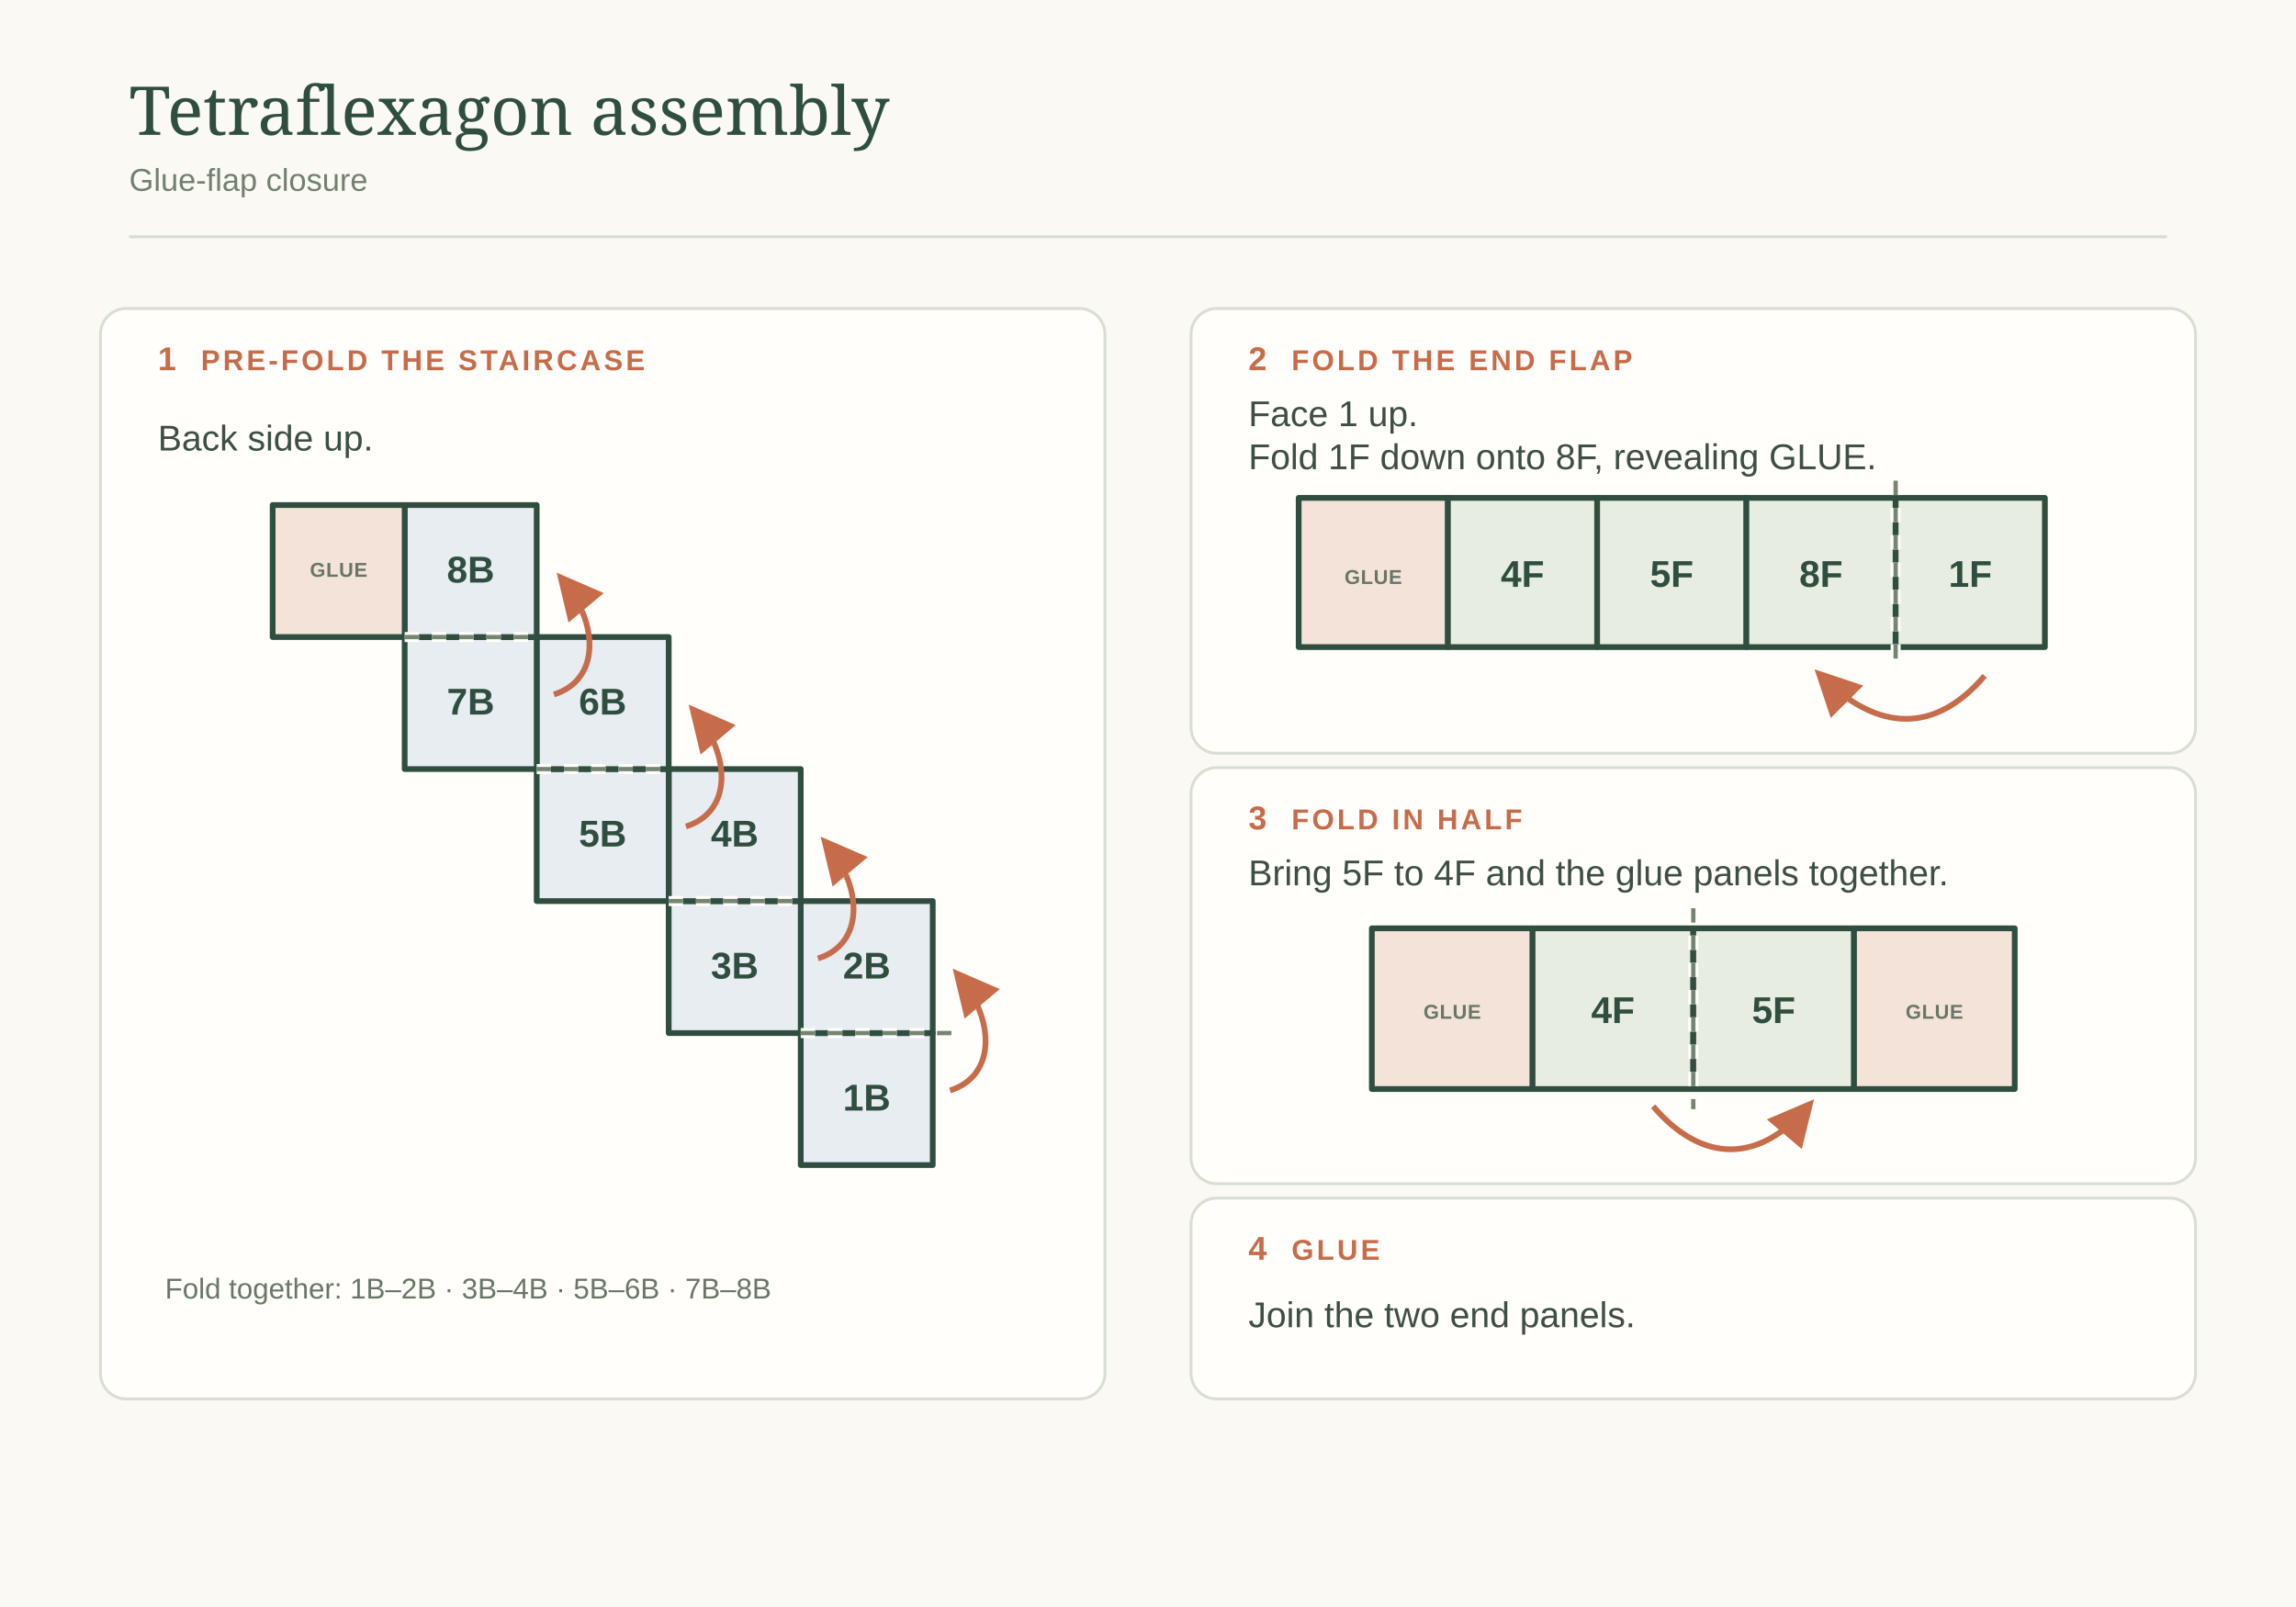
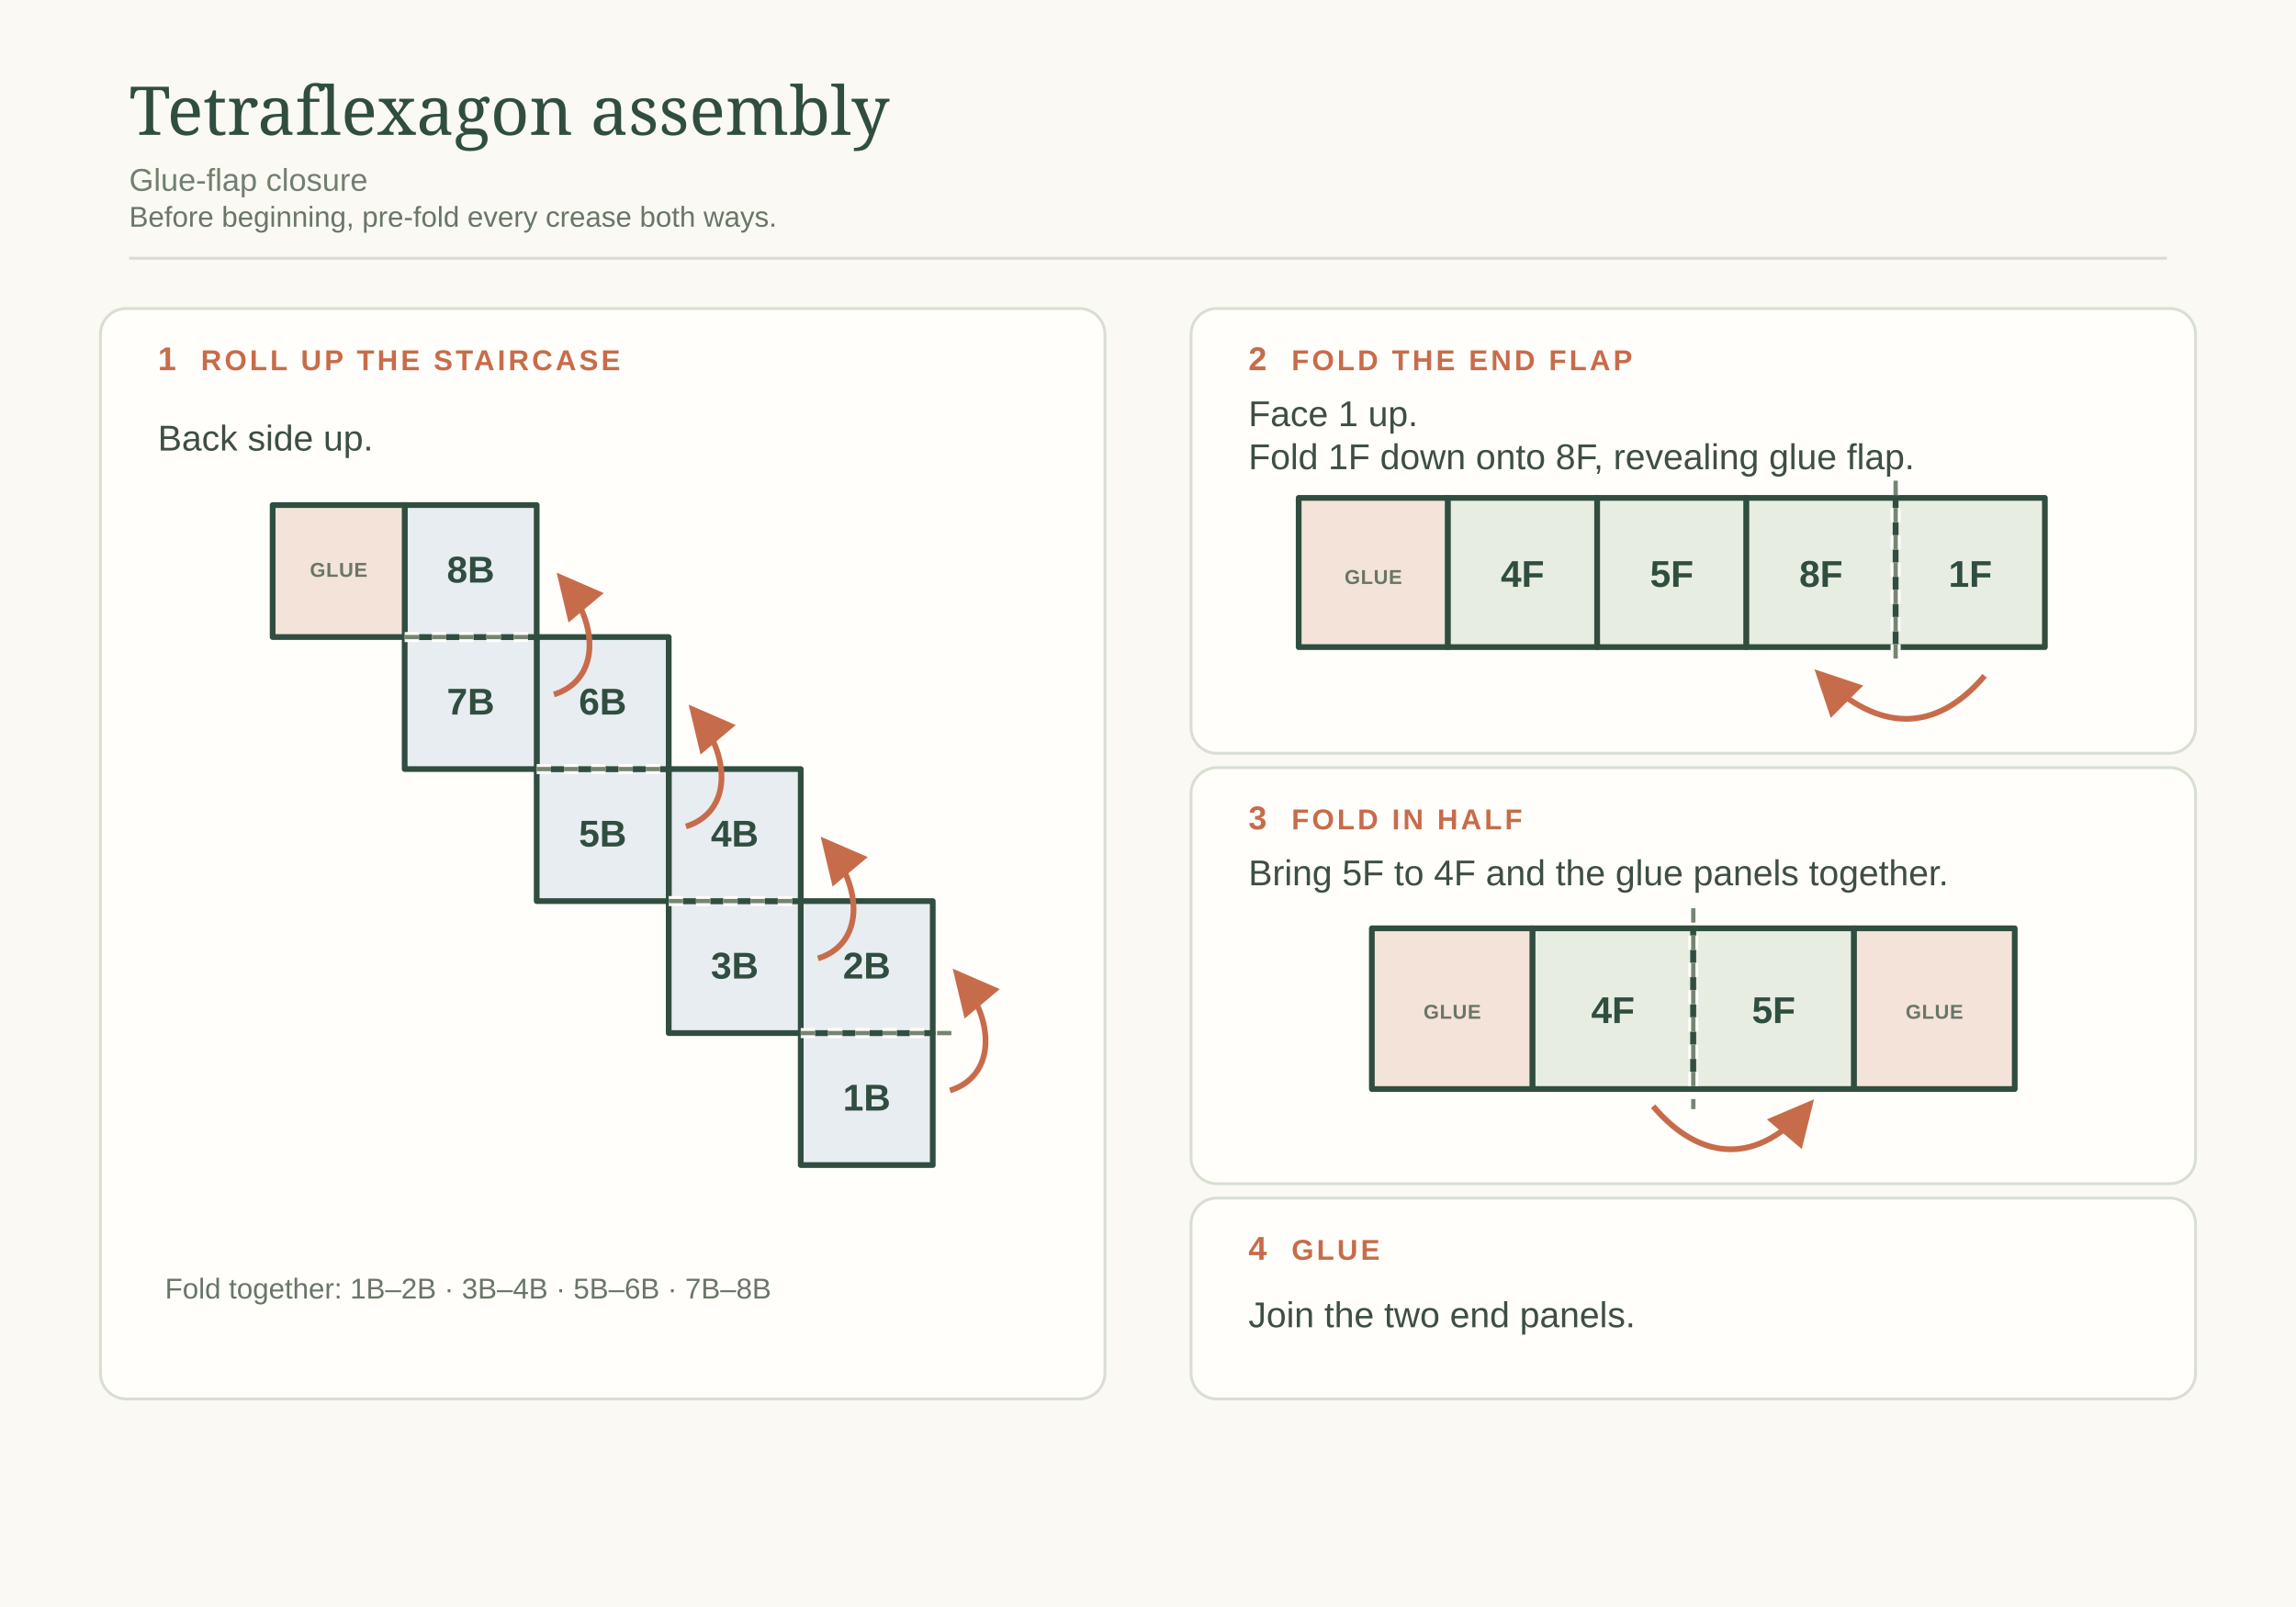
<svg xmlns="http://www.w3.org/2000/svg" width="1600" height="1120" viewBox="0 0 1600 1120">
  <style>
    .paper{fill:#faf9f4}.ink{stroke:#304e40;stroke-width:4;stroke-linejoin:round}.creaseUnder{stroke:#fffefa;stroke-width:7;stroke-dasharray:10 9;fill:none}.crease{stroke:#758572;stroke-width:3;stroke-dasharray:10 9;fill:none}.arrow{stroke:#c76c4b;stroke-width:4;fill:none;marker-end:url(#arrow)}.tape{fill:#d9d7ba;stroke:#766f52;stroke-width:3}.heading{font:500 47px Georgia,serif;fill:#304e40}.sub{font:22px Arial,sans-serif;fill:#72806e}.stepNumber{font:600 23px Arial,sans-serif;fill:#c76c4b}.step{font:600 20px Arial,sans-serif;letter-spacing:2px;fill:#c76c4b}.caption{font:25px Arial,sans-serif;fill:#3e4e42}.small{font:20px Arial,sans-serif;fill:#697667}.micro{font:600 14px Arial,sans-serif;letter-spacing:.4px;fill:#697667}.label{font:600 26px Arial,sans-serif;fill:#304e40}.f{fill:#e7eee1}.b{fill:#e8edf1}.glue{fill:#f4e3d8}.panel{fill:#fffefa;stroke:#d9ded2;stroke-width:2}
  </style>
  <defs>
    <marker id="arrow" viewBox="0 0 10 10" refX="8" refY="5" markerWidth="8" markerHeight="8" orient="auto-start-reverse">
      <path d="M 0 0 L 10 5 L 0 10 z" fill="#c76c4b" />
    </marker>
    <linearGradient id="pageCurl" gradientUnits="userSpaceOnUse" x1="89" y1="60" x2="153" y2="108">
      <stop offset="0" stop-color="#fffefa" />
      <stop offset=".26" stop-color="#f7f7f3" />
      <stop offset=".55" stop-color="#dde1db" />
      <stop offset=".8" stop-color="#aeb7ad" />
      <stop offset="1" stop-color="#68746b" />
    </linearGradient>
    <linearGradient id="pageCurlRotated" gradientUnits="userSpaceOnUse" x1="77" y1="85" x2="13" y2="37">
      <stop offset="0" stop-color="#fffefa" />
      <stop offset=".26" stop-color="#f7f7f3" />
      <stop offset=".55" stop-color="#dde1db" />
      <stop offset=".8" stop-color="#aeb7ad" />
      <stop offset="1" stop-color="#68746b" />
    </linearGradient>
    <radialGradient id="curlSheen" gradientUnits="userSpaceOnUse" cx="95" cy="59" r="65">
      <stop offset="0" stop-color="#ffffff" stop-opacity=".78" />
      <stop offset=".46" stop-color="#ffffff" stop-opacity=".2" />
      <stop offset="1" stop-color="#ffffff" stop-opacity="0" />
    </radialGradient>
    <radialGradient id="curlSheenRotated" gradientUnits="userSpaceOnUse" cx="71" cy="86" r="65">
      <stop offset="0" stop-color="#ffffff" stop-opacity=".78" />
      <stop offset=".46" stop-color="#ffffff" stop-opacity=".2" />
      <stop offset="1" stop-color="#ffffff" stop-opacity="0" />
    </radialGradient>
    <linearGradient id="curlEdgeShade" x1="1" y1="0" x2="0" y2="1">
      <stop offset="0" stop-color="#344138" stop-opacity="0" />
      <stop offset=".2" stop-color="#344138" stop-opacity=".2" />
      <stop offset=".8" stop-color="#344138" stop-opacity=".2" />
      <stop offset="1" stop-color="#344138" stop-opacity="0" />
    </linearGradient>
    <linearGradient id="curlJoinRightTop" gradientUnits="userSpaceOnUse" x1="156" y1="36" x2="145" y2="61">
      <stop offset="0" stop-color="#304e40" />
      <stop offset="1" stop-color="#304e40" stop-opacity="0" />
    </linearGradient>
    <linearGradient id="curlJoinRightBottom" gradientUnits="userSpaceOnUse" x1="78" y1="112" x2="103" y2="101">
      <stop offset="0" stop-color="#304e40" />
      <stop offset="1" stop-color="#304e40" stop-opacity="0" />
    </linearGradient>
    <linearGradient id="curlJoinLeftTop" gradientUnits="userSpaceOnUse" x1="88" y1="33" x2="63" y2="44">
      <stop offset="0" stop-color="#304e40" />
      <stop offset="1" stop-color="#304e40" stop-opacity="0" />
    </linearGradient>
    <linearGradient id="curlJoinLeftBottom" gradientUnits="userSpaceOnUse" x1="10" y1="109" x2="21" y2="84">
      <stop offset="0" stop-color="#304e40" />
      <stop offset="1" stop-color="#304e40" stop-opacity="0" />
    </linearGradient>
    <clipPath id="underCurlRight">
      <path d="M156 36C156 52 145 61 134 71L114 90C103 101 89 112 78 112H156Z" />
    </clipPath>
    <clipPath id="underCurlLeft">
      <path d="M10 109C10 93 21 84 32 74L52 55C63 44 77 33 88 33H10Z" />
    </clipPath>
    <clipPath id="greenSideRight">
      <path fill-rule="evenodd" clip-rule="evenodd" d="M0 0H166V145H0ZM156 36V112H78C89 112 105 101 105 90V63H124C138 63 156 52 156 36Z" />
      <rect x="156" y="33" width="4" height="82" rx="2" ry="2" />
      <rect x="75" y="112" width="84" height="4" rx="2" ry="2" />
    </clipPath>
    <clipPath id="greenSideLeft">
      <path fill-rule="evenodd" clip-rule="evenodd" d="M0 0H176V145H0ZM10 109V33H88C77 33 61 44 61 55V82H42C28 82 10 93 10 109Z" />
      <rect x="6" y="29" width="4" height="84" rx="2" ry="2" />
      <rect x="6" y="29" width="86" height="4" rx="2" ry="2" />
    </clipPath>
    <filter id="edgeBlur" x="-25%" y="-25%" width="150%" height="150%">
      <feGaussianBlur stdDeviation="2.2" />
    </filter>
    <filter id="curlShadow" x="-35%" y="-35%" width="170%" height="170%">
      <feGaussianBlur in="SourceAlpha" stdDeviation="3" result="blur" />
      <feOffset in="blur" dx="2" dy="3" result="offsetBlur" />
      <feColorMatrix in="offsetBlur" type="matrix" values="0 0 0 0 0.12 0 0 0 0 0.18 0 0 0 0 0.14 0 0 0 .34 0" result="shadow" />
      <feMerge>
        <feMergeNode in="shadow" />
        <feMergeNode in="SourceGraphic" />
      </feMerge>
    </filter>
    <filter id="curlShadowRotated" x="-35%" y="-35%" width="170%" height="170%">
      <feGaussianBlur in="SourceAlpha" stdDeviation="3" result="blur" />
      <feOffset in="blur" dx="-2" dy="-3" result="offsetBlur" />
      <feColorMatrix in="offsetBlur" type="matrix" values="0 0 0 0 0.12 0 0 0 0 0.18 0 0 0 0 0.14 0 0 0 .34 0" result="shadow" />
      <feMerge>
        <feMergeNode in="shadow" />
        <feMergeNode in="SourceGraphic" />
      </feMerge>
    </filter>
  </defs>
  <rect class="paper" width="1600" height="1120" />
  <text x="90" y="94" class="heading">Tetraflexagon assembly</text>
  <text x="90" y="133" class="sub">Glue-flap closure</text>
-   <line x1="90" y1="165" x2="1510" y2="165" stroke="#d7ddd0" stroke-width="2" />
+   <text x="90" y="158" class="small">Before beginning, pre-fold every crease both ways.</text>
+   <line x1="90" y1="180" x2="1510" y2="180" stroke="#d7ddd0" stroke-width="2" />
  <g transform="translate(70 215)">
    <rect class="panel" width="700" height="760" rx="18" />
    <text class="stepNumber" x="40" y="43">1</text>
-     <text class="step" x="70" y="43">PRE-FOLD THE STAIRCASE</text>
+     <text class="step" x="70" y="43">ROLL UP THE STAIRCASE</text>
    <text class="caption" x="40" y="99">Back side up.</text>
    <g transform="translate(212 185)">
      <rect class="b ink" x="276" y="320" width="92" height="92" />
      <text class="label" x="322" y="374" text-anchor="middle">1B</text>
      <rect class="b ink" x="276" y="228" width="92" height="92" />
      <text class="label" x="322" y="282" text-anchor="middle">2B</text>
      <rect class="b ink" x="184" y="228" width="92" height="92" />
      <text class="label" x="230" y="282" text-anchor="middle">3B</text>
      <rect class="b ink" x="184" y="136" width="92" height="92" />
      <text class="label" x="230" y="190" text-anchor="middle">4B</text>
      <rect class="b ink" x="92" y="136" width="92" height="92" />
      <text class="label" x="138" y="190" text-anchor="middle">5B</text>
      <rect class="b ink" x="92" y="44" width="92" height="92" />
      <text class="label" x="138" y="98" text-anchor="middle">6B</text>
      <rect class="b ink" x="0" y="44" width="92" height="92" />
      <text class="label" x="46" y="98" text-anchor="middle">7B</text>
      <rect class="b ink" x="0" y="-48" width="92" height="92" />
      <text class="label" x="46" y="6" text-anchor="middle">8B</text>
      <rect class="glue ink" x="-92" y="-48" width="92" height="92" />
      <text class="micro" x="-46" y="2" text-anchor="middle">GLUE</text>
      <path class="creaseUnder" d="M276 320H390M184 228H276M92 136H184M0 44H92" />
      <path class="crease" d="M276 320H390M184 228H276M92 136H184M0 44H92" />
      <g transform="translate(350 0) scale(-1 1)">
        <path class="arrow" d="M-30 360 C-62 350,-62 311,-36 280" />
        <path class="arrow" d="M62 268 C30 258,30 219,56 188" />
        <path class="arrow" d="M154 176 C122 166,122 127,148 96" />
        <path class="arrow" d="M246 84 C214 74,214 35,240 4" />
      </g>
    </g>
    <text class="small" x="45" y="690">Fold together: 1B–2B · 3B–4B · 5B–6B · 7B–8B</text>
  </g>
  <g transform="translate(830 215)">
    <rect class="panel" width="700" height="310" rx="18" />
    <text class="stepNumber" x="40" y="43">2</text>
    <text class="step" x="70" y="43">FOLD THE END FLAP</text>
    <text class="caption" x="40" y="82">Face 1 up.</text>
-     <text class="caption" x="40" y="112">Fold 1F down onto 8F, revealing GLUE.</text>
+     <text class="caption" x="40" y="112">Fold 1F down onto 8F, revealing glue flap.</text>
    <g transform="translate(75 132)">
      <rect class="glue ink" x="0" y="0" width="104" height="104" />
      <text class="micro" x="52" y="60" text-anchor="middle">GLUE</text>
      <rect class="f ink" x="104" y="0" width="104" height="104" />
      <text class="label" x="156" y="62" text-anchor="middle">4F</text>
      <rect class="f ink" x="208" y="0" width="104" height="104" />
      <text class="label" x="260" y="62" text-anchor="middle">5F</text>
      <rect class="f ink" x="312" y="0" width="104" height="104" />
      <text class="label" x="364" y="62" text-anchor="middle">8F</text>
      <rect class="f ink" x="416" y="0" width="104" height="104" />
      <text class="label" x="468" y="62" text-anchor="middle">1F</text>
      <path class="creaseUnder" d="M416 -12V116" />
      <path class="crease" d="M416 -12V116" />
      <path class="arrow" d="M478 124C444 164 404 164 364 124" />
    </g>
  </g>
  <g transform="translate(830 535)">
    <rect class="panel" width="700" height="290" rx="18" />
    <text class="stepNumber" x="40" y="43">3</text>
    <text class="step" x="70" y="43">FOLD IN HALF</text>
    <text class="caption" x="40" y="82">Bring 5F to 4F and the glue panels together.</text>
    <g transform="translate(126 112)">
      <rect class="glue ink" x="0" y="0" width="112" height="112" />
      <text class="micro" x="56" y="63" text-anchor="middle">GLUE</text>
      <rect class="f ink" x="112" y="0" width="112" height="112" />
      <text class="label" x="168" y="66" text-anchor="middle">4F</text>
      <rect class="f ink" x="224" y="0" width="112" height="112" />
      <text class="label" x="280" y="66" text-anchor="middle">5F</text>
      <rect class="glue ink" x="336" y="0" width="112" height="112" />
      <text class="micro" x="392" y="63" text-anchor="middle">GLUE</text>
      <path class="creaseUnder" d="M224 -14V126" />
      <path class="crease" d="M224 -14V126" />
      <path class="arrow" d="M196 124C230 164 270 164 304 124" />
    </g>
  </g>
  <g transform="translate(830 835)">
    <rect class="panel" width="700" height="140" rx="18" />
    <text class="stepNumber" x="40" y="43">4</text>
    <text class="step" x="70" y="43">GLUE</text>
    <text class="caption" x="40" y="90">Join the two end panels.</text>
  </g>
</svg>
